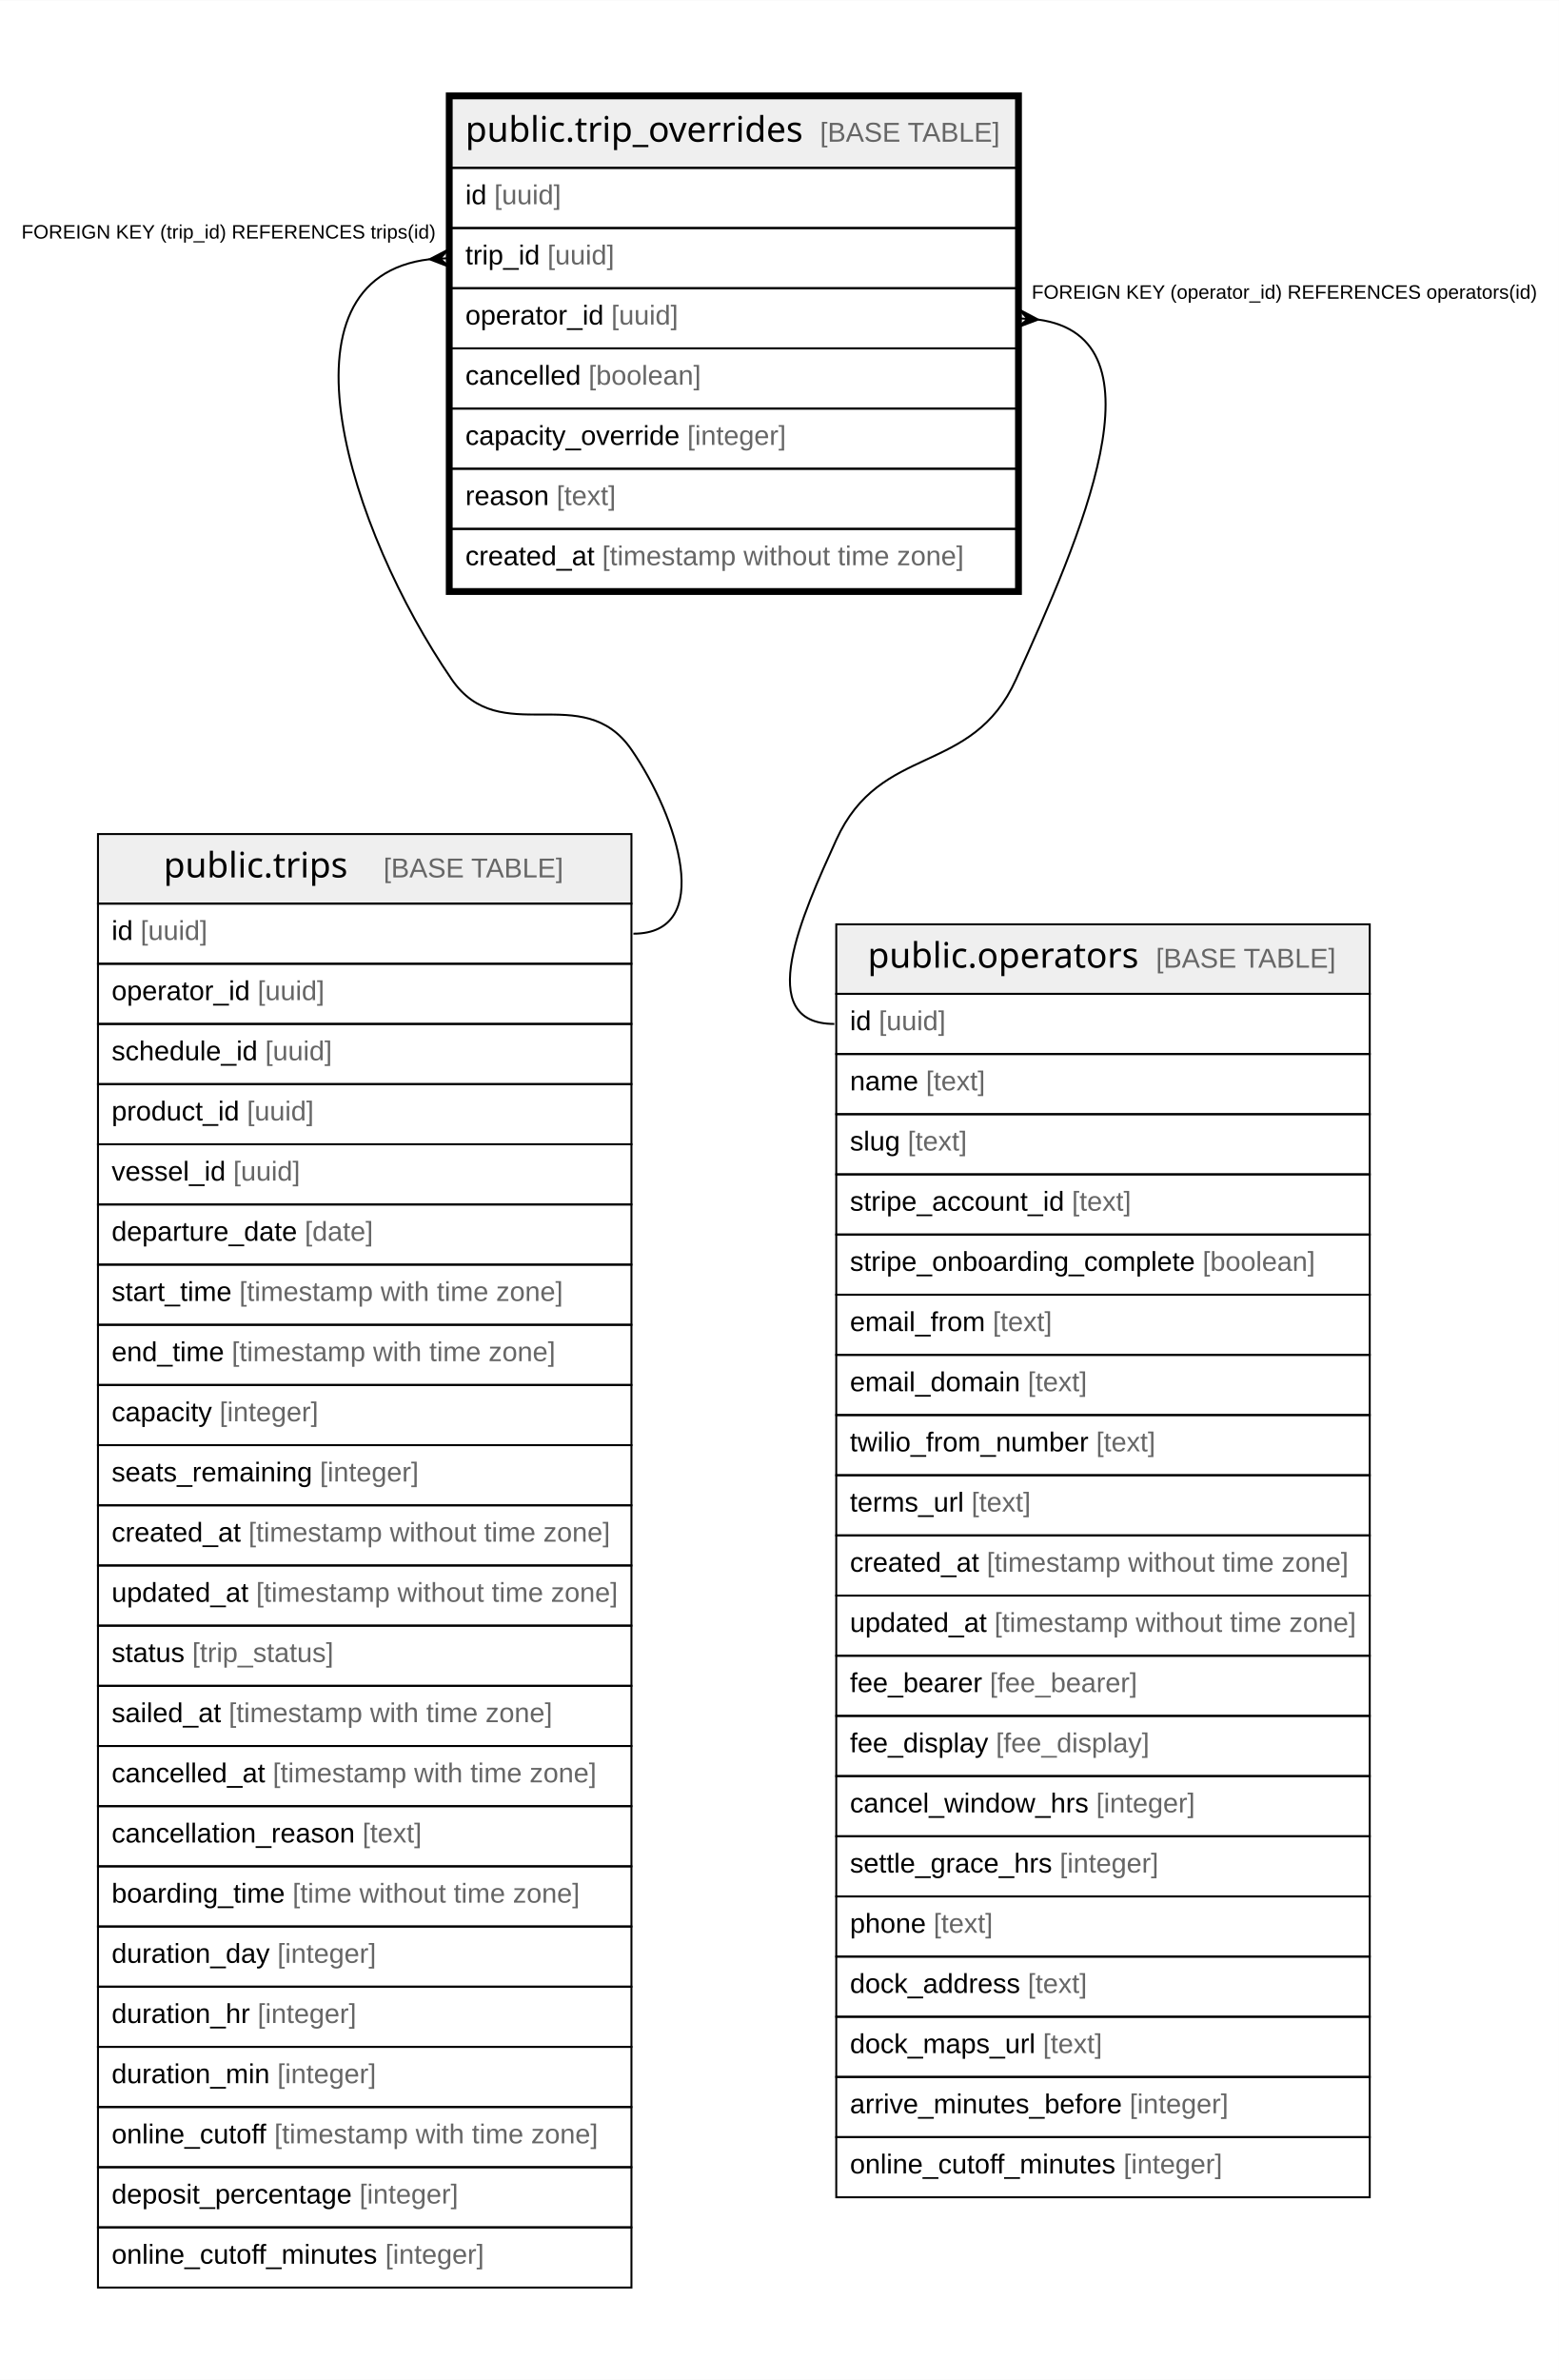
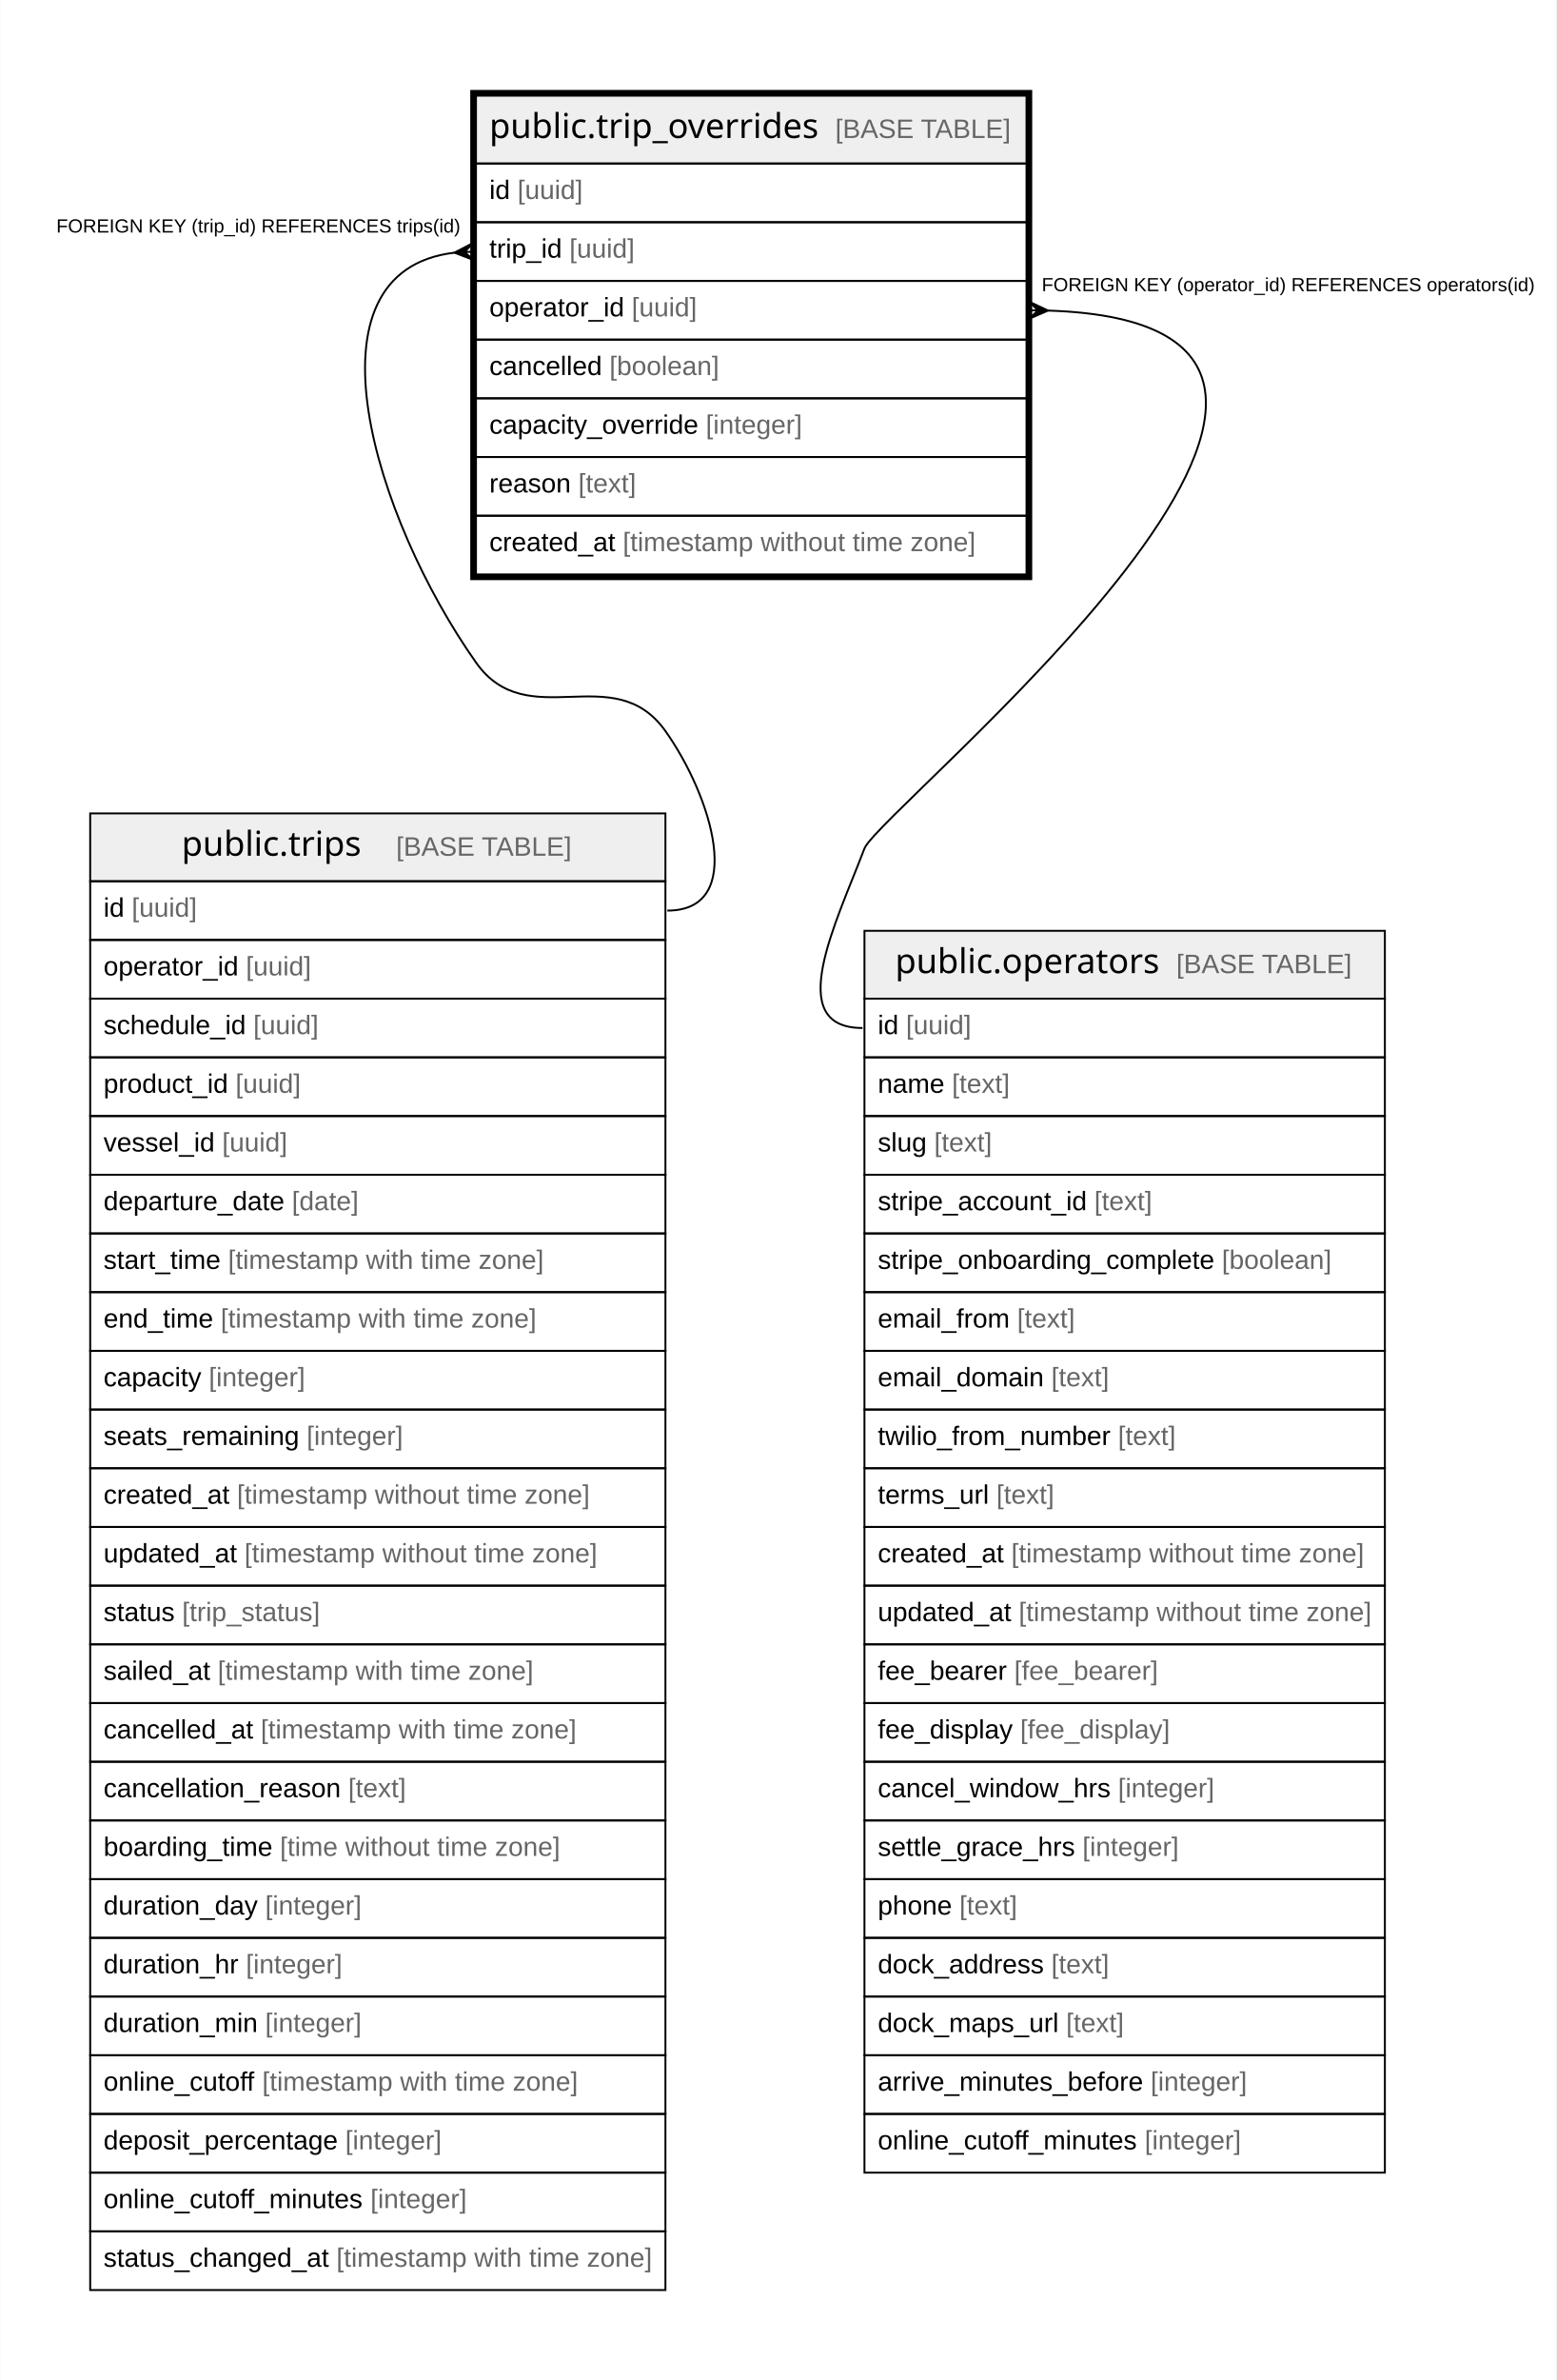
- <svg xmlns="http://www.w3.org/2000/svg" width="798pt" height="1218pt" viewBox="0.00 0.00 798.17 1218.00">
-   <g id="graph0" class="graph" transform="scale(1 1) rotate(0) translate(4 1214)">
-     <polygon fill="white" stroke="none" points="-4,4 -4,-1214 794.17,-1214 794.17,4 -4,4" />
+ <svg xmlns="http://www.w3.org/2000/svg" width="817pt" height="1249pt" viewBox="0.00 0.00 816.60 1248.80">
+   <g id="graph0" class="graph" transform="scale(1 1) rotate(0) translate(4 1244.8)">
+     <polygon fill="white" stroke="none" points="-4,4 -4,-1244.8 812.6,-1244.8 812.6,4 -4,4" />
    <g id="node1" class="node">
-       <polygon fill="#efefef" stroke="none" points="227.26,-1128.2 227.26,-1163.8 516.21,-1163.8 516.21,-1128.2 227.26,-1128.2" />
-       <polygon fill="none" stroke="black" points="227.26,-1128.2 227.26,-1163.8 516.21,-1163.8 516.21,-1128.2 227.26,-1128.2" />
-       <text text-anchor="start" x="234.26" y="-1141.6" font-family="Arial Bold" font-size="18.00">public.trip_overrides</text>
-       <text text-anchor="start" x="384.72" y="-1141.6" font-family="Arial" font-size="14.00">    </text>
-       <text text-anchor="start" x="415.83" y="-1141.6" font-family="Arial" font-size="14.00" fill="#666666">[BASE TABLE]</text>
-       <polygon fill="none" stroke="black" points="227.26,-1097.4 227.26,-1128.2 516.21,-1128.2 516.21,-1097.4 227.26,-1097.4" />
-       <text text-anchor="start" x="234.26" y="-1109.6" font-family="Arial" font-size="14.00">id </text>
-       <text text-anchor="start" x="249.04" y="-1109.6" font-family="Arial" font-size="14.00" fill="#666666">[uuid]</text>
-       <polygon fill="none" stroke="black" points="227.26,-1066.6 227.26,-1097.4 516.21,-1097.4 516.21,-1066.6 227.26,-1066.6" />
-       <text text-anchor="start" x="234.26" y="-1078.8" font-family="Arial" font-size="14.00">trip_id </text>
-       <text text-anchor="start" x="276.28" y="-1078.8" font-family="Arial" font-size="14.00" fill="#666666">[uuid]</text>
-       <polygon fill="none" stroke="black" points="227.26,-1035.8 227.26,-1066.6 516.21,-1066.6 516.21,-1035.8 227.26,-1035.8" />
-       <text text-anchor="start" x="234.26" y="-1048" font-family="Arial" font-size="14.00">operator_id </text>
-       <text text-anchor="start" x="308.97" y="-1048" font-family="Arial" font-size="14.00" fill="#666666">[uuid]</text>
-       <polygon fill="none" stroke="black" points="227.26,-1005 227.26,-1035.8 516.21,-1035.8 516.21,-1005 227.26,-1005" />
-       <text text-anchor="start" x="234.26" y="-1017.2" font-family="Arial" font-size="14.00">cancelled </text>
-       <text text-anchor="start" x="297.3" y="-1017.2" font-family="Arial" font-size="14.00" fill="#666666">[boolean]</text>
-       <polygon fill="none" stroke="black" points="227.26,-974.2 227.26,-1005 516.21,-1005 516.21,-974.2 227.26,-974.2" />
-       <text text-anchor="start" x="234.26" y="-986.4" font-family="Arial" font-size="14.00">capacity_override </text>
-       <text text-anchor="start" x="347.87" y="-986.4" font-family="Arial" font-size="14.00" fill="#666666">[integer]</text>
-       <polygon fill="none" stroke="black" points="227.26,-943.4 227.26,-974.2 516.21,-974.2 516.21,-943.4 227.26,-943.4" />
-       <text text-anchor="start" x="234.26" y="-955.6" font-family="Arial" font-size="14.00">reason </text>
-       <text text-anchor="start" x="280.95" y="-955.6" font-family="Arial" font-size="14.00" fill="#666666">[text]</text>
-       <polygon fill="none" stroke="black" points="227.26,-912.6 227.26,-943.4 516.21,-943.4 516.21,-912.6 227.26,-912.6" />
-       <text text-anchor="start" x="234.26" y="-924.8" font-family="Arial" font-size="14.00">created_at </text>
-       <text text-anchor="start" x="304.3" y="-924.8" font-family="Arial" font-size="14.00" fill="#666666">[timestamp without time zone]</text>
-       <polygon fill="none" stroke="black" stroke-width="3" points="225.76,-911.1 225.76,-1165.3 517.71,-1165.3 517.71,-911.1 225.76,-911.1" />
+       <polygon fill="#efefef" stroke="none" points="245.69,-1159 245.69,-1194.6 534.64,-1194.6 534.64,-1159 245.69,-1159" />
+       <polygon fill="none" stroke="black" points="245.69,-1159 245.69,-1194.6 534.64,-1194.6 534.64,-1159 245.69,-1159" />
+       <text text-anchor="start" x="252.69" y="-1172.4" font-family="Arial Bold" font-size="18.00">public.trip_overrides</text>
+       <text text-anchor="start" x="403.15" y="-1172.4" font-family="Arial" font-size="14.00">    </text>
+       <text text-anchor="start" x="434.27" y="-1172.4" font-family="Arial" font-size="14.00" fill="#666666">[BASE TABLE]</text>
+       <polygon fill="none" stroke="black" points="245.69,-1128.2 245.69,-1159 534.64,-1159 534.64,-1128.2 245.69,-1128.2" />
+       <text text-anchor="start" x="252.69" y="-1140.4" font-family="Arial" font-size="14.00">id </text>
+       <text text-anchor="start" x="267.48" y="-1140.4" font-family="Arial" font-size="14.00" fill="#666666">[uuid]</text>
+       <polygon fill="none" stroke="black" points="245.69,-1097.4 245.69,-1128.2 534.64,-1128.2 534.64,-1097.4 245.69,-1097.4" />
+       <text text-anchor="start" x="252.69" y="-1109.6" font-family="Arial" font-size="14.00">trip_id </text>
+       <text text-anchor="start" x="294.71" y="-1109.6" font-family="Arial" font-size="14.00" fill="#666666">[uuid]</text>
+       <polygon fill="none" stroke="black" points="245.69,-1066.6 245.69,-1097.4 534.64,-1097.4 534.64,-1066.6 245.69,-1066.6" />
+       <text text-anchor="start" x="252.69" y="-1078.8" font-family="Arial" font-size="14.00">operator_id </text>
+       <text text-anchor="start" x="327.41" y="-1078.8" font-family="Arial" font-size="14.00" fill="#666666">[uuid]</text>
+       <polygon fill="none" stroke="black" points="245.69,-1035.8 245.69,-1066.6 534.64,-1066.6 534.64,-1035.8 245.69,-1035.8" />
+       <text text-anchor="start" x="252.69" y="-1048" font-family="Arial" font-size="14.00">cancelled </text>
+       <text text-anchor="start" x="315.73" y="-1048" font-family="Arial" font-size="14.00" fill="#666666">[boolean]</text>
+       <polygon fill="none" stroke="black" points="245.69,-1005 245.69,-1035.8 534.64,-1035.8 534.64,-1005 245.69,-1005" />
+       <text text-anchor="start" x="252.69" y="-1017.2" font-family="Arial" font-size="14.00">capacity_override </text>
+       <text text-anchor="start" x="366.3" y="-1017.2" font-family="Arial" font-size="14.00" fill="#666666">[integer]</text>
+       <polygon fill="none" stroke="black" points="245.69,-974.2 245.69,-1005 534.64,-1005 534.64,-974.2 245.69,-974.2" />
+       <text text-anchor="start" x="252.69" y="-986.4" font-family="Arial" font-size="14.00">reason </text>
+       <text text-anchor="start" x="299.39" y="-986.4" font-family="Arial" font-size="14.00" fill="#666666">[text]</text>
+       <polygon fill="none" stroke="black" points="245.69,-943.4 245.69,-974.2 534.64,-974.2 534.64,-943.4 245.69,-943.4" />
+       <text text-anchor="start" x="252.69" y="-955.6" font-family="Arial" font-size="14.00">created_at </text>
+       <text text-anchor="start" x="322.74" y="-955.6" font-family="Arial" font-size="14.00" fill="#666666">[timestamp without time zone]</text>
+       <polygon fill="none" stroke="black" stroke-width="3" points="244.19,-941.9 244.19,-1196.1 536.14,-1196.1 536.14,-941.9 244.19,-941.9" />
    </g>
    <g id="node2" class="node">
-       <polygon fill="#efefef" stroke="none" points="46.16,-751.6 46.16,-787.2 319.3,-787.2 319.3,-751.6 46.16,-751.6" />
-       <polygon fill="none" stroke="black" points="46.16,-751.6 46.16,-787.2 319.3,-787.2 319.3,-751.6 46.16,-751.6" />
-       <text text-anchor="start" x="79.74" y="-765" font-family="Arial Bold" font-size="18.00">public.trips</text>
-       <text text-anchor="start" x="161.23" y="-765" font-family="Arial" font-size="14.00">    </text>
-       <text text-anchor="start" x="192.35" y="-765" font-family="Arial" font-size="14.00" fill="#666666">[BASE TABLE]</text>
-       <polygon fill="none" stroke="black" points="46.16,-720.8 46.16,-751.6 319.3,-751.6 319.3,-720.8 46.16,-720.8" />
-       <text text-anchor="start" x="53.16" y="-733" font-family="Arial" font-size="14.00">id </text>
-       <text text-anchor="start" x="67.94" y="-733" font-family="Arial" font-size="14.00" fill="#666666">[uuid]</text>
-       <polygon fill="none" stroke="black" points="46.16,-690 46.16,-720.8 319.3,-720.8 319.3,-690 46.16,-690" />
-       <text text-anchor="start" x="53.16" y="-702.2" font-family="Arial" font-size="14.00">operator_id </text>
-       <text text-anchor="start" x="127.88" y="-702.2" font-family="Arial" font-size="14.00" fill="#666666">[uuid]</text>
-       <polygon fill="none" stroke="black" points="46.16,-659.2 46.16,-690 319.3,-690 319.3,-659.2 46.16,-659.2" />
-       <text text-anchor="start" x="53.16" y="-671.4" font-family="Arial" font-size="14.00">schedule_id </text>
-       <text text-anchor="start" x="131.77" y="-671.4" font-family="Arial" font-size="14.00" fill="#666666">[uuid]</text>
-       <polygon fill="none" stroke="black" points="46.16,-628.4 46.16,-659.2 319.3,-659.2 319.3,-628.4 46.16,-628.4" />
-       <text text-anchor="start" x="53.16" y="-640.6" font-family="Arial" font-size="14.00">product_id </text>
-       <text text-anchor="start" x="122.43" y="-640.6" font-family="Arial" font-size="14.00" fill="#666666">[uuid]</text>
-       <polygon fill="none" stroke="black" points="46.16,-597.6 46.16,-628.4 319.3,-628.4 319.3,-597.6 46.16,-597.6" />
-       <text text-anchor="start" x="53.16" y="-609.8" font-family="Arial" font-size="14.00">vessel_id </text>
-       <text text-anchor="start" x="115.41" y="-609.8" font-family="Arial" font-size="14.00" fill="#666666">[uuid]</text>
-       <polygon fill="none" stroke="black" points="46.16,-566.8 46.16,-597.6 319.3,-597.6 319.3,-566.8 46.16,-566.8" />
-       <text text-anchor="start" x="53.16" y="-579" font-family="Arial" font-size="14.00">departure_date </text>
-       <text text-anchor="start" x="152.01" y="-579" font-family="Arial" font-size="14.00" fill="#666666">[date]</text>
-       <polygon fill="none" stroke="black" points="46.16,-536 46.16,-566.8 319.3,-566.8 319.3,-536 46.16,-536" />
-       <text text-anchor="start" x="53.16" y="-548.2" font-family="Arial" font-size="14.00">start_time </text>
-       <text text-anchor="start" x="118.51" y="-548.2" font-family="Arial" font-size="14.00" fill="#666666">[timestamp with time zone]</text>
-       <polygon fill="none" stroke="black" points="46.16,-505.2 46.16,-536 319.3,-536 319.3,-505.2 46.16,-505.2" />
-       <text text-anchor="start" x="53.16" y="-517.4" font-family="Arial" font-size="14.00">end_time </text>
-       <text text-anchor="start" x="114.64" y="-517.4" font-family="Arial" font-size="14.00" fill="#666666">[timestamp with time zone]</text>
-       <polygon fill="none" stroke="black" points="46.16,-474.4 46.16,-505.2 319.3,-505.2 319.3,-474.4 46.16,-474.4" />
-       <text text-anchor="start" x="53.16" y="-486.6" font-family="Arial" font-size="14.00">capacity </text>
-       <text text-anchor="start" x="108.41" y="-486.6" font-family="Arial" font-size="14.00" fill="#666666">[integer]</text>
-       <polygon fill="none" stroke="black" points="46.16,-443.6 46.16,-474.4 319.3,-474.4 319.3,-443.6 46.16,-443.6" />
-       <text text-anchor="start" x="53.16" y="-455.8" font-family="Arial" font-size="14.00">seats_remaining </text>
-       <text text-anchor="start" x="159.77" y="-455.8" font-family="Arial" font-size="14.00" fill="#666666">[integer]</text>
-       <polygon fill="none" stroke="black" points="46.16,-412.8 46.16,-443.6 319.3,-443.6 319.3,-412.8 46.16,-412.8" />
-       <text text-anchor="start" x="53.16" y="-425" font-family="Arial" font-size="14.00">created_at </text>
-       <text text-anchor="start" x="123.21" y="-425" font-family="Arial" font-size="14.00" fill="#666666">[timestamp without time zone]</text>
-       <polygon fill="none" stroke="black" points="46.16,-382 46.16,-412.8 319.3,-412.8 319.3,-382 46.16,-382" />
-       <text text-anchor="start" x="53.16" y="-394.2" font-family="Arial" font-size="14.00">updated_at </text>
-       <text text-anchor="start" x="127.12" y="-394.2" font-family="Arial" font-size="14.00" fill="#666666">[timestamp without time zone]</text>
-       <polygon fill="none" stroke="black" points="46.16,-351.2 46.16,-382 319.3,-382 319.3,-351.2 46.16,-351.2" />
-       <text text-anchor="start" x="53.16" y="-363.4" font-family="Arial" font-size="14.00">status </text>
-       <text text-anchor="start" x="94.4" y="-363.4" font-family="Arial" font-size="14.00" fill="#666666">[trip_status]</text>
-       <polygon fill="none" stroke="black" points="46.16,-320.4 46.16,-351.2 319.3,-351.2 319.3,-320.4 46.16,-320.4" />
-       <text text-anchor="start" x="53.16" y="-332.6" font-family="Arial" font-size="14.00">sailed_at </text>
-       <text text-anchor="start" x="113.09" y="-332.6" font-family="Arial" font-size="14.00" fill="#666666">[timestamp with time zone]</text>
-       <polygon fill="none" stroke="black" points="46.16,-289.6 46.16,-320.4 319.3,-320.4 319.3,-289.6 46.16,-289.6" />
-       <text text-anchor="start" x="53.16" y="-301.8" font-family="Arial" font-size="14.00">cancelled_at </text>
-       <text text-anchor="start" x="135.66" y="-301.8" font-family="Arial" font-size="14.00" fill="#666666">[timestamp with time zone]</text>
-       <polygon fill="none" stroke="black" points="46.16,-258.8 46.16,-289.6 319.3,-289.6 319.3,-258.8 46.16,-258.8" />
-       <text text-anchor="start" x="53.16" y="-271" font-family="Arial" font-size="14.00">cancellation_reason </text>
-       <text text-anchor="start" x="181.58" y="-271" font-family="Arial" font-size="14.00" fill="#666666">[text]</text>
-       <polygon fill="none" stroke="black" points="46.16,-228 46.16,-258.8 319.3,-258.8 319.3,-228 46.16,-228" />
-       <text text-anchor="start" x="53.16" y="-240.2" font-family="Arial" font-size="14.00">boarding_time </text>
-       <text text-anchor="start" x="145.77" y="-240.2" font-family="Arial" font-size="14.00" fill="#666666">[time without time zone]</text>
-       <polygon fill="none" stroke="black" points="46.16,-197.2 46.16,-228 319.3,-228 319.3,-197.2 46.16,-197.2" />
-       <text text-anchor="start" x="53.16" y="-209.4" font-family="Arial" font-size="14.00">duration_day </text>
-       <text text-anchor="start" x="138" y="-209.4" font-family="Arial" font-size="14.00" fill="#666666">[integer]</text>
-       <polygon fill="none" stroke="black" points="46.16,-166.4 46.16,-197.2 319.3,-197.2 319.3,-166.4 46.16,-166.4" />
-       <text text-anchor="start" x="53.16" y="-178.6" font-family="Arial" font-size="14.00">duration_hr </text>
-       <text text-anchor="start" x="127.88" y="-178.6" font-family="Arial" font-size="14.00" fill="#666666">[integer]</text>
-       <polygon fill="none" stroke="black" points="46.16,-135.6 46.16,-166.4 319.3,-166.4 319.3,-135.6 46.16,-135.6" />
-       <text text-anchor="start" x="53.16" y="-147.8" font-family="Arial" font-size="14.00">duration_min </text>
-       <text text-anchor="start" x="137.99" y="-147.8" font-family="Arial" font-size="14.00" fill="#666666">[integer]</text>
-       <polygon fill="none" stroke="black" points="46.16,-104.8 46.16,-135.6 319.3,-135.6 319.3,-104.8 46.16,-104.8" />
-       <text text-anchor="start" x="53.16" y="-117" font-family="Arial" font-size="14.00">online_cutoff </text>
-       <text text-anchor="start" x="136.44" y="-117" font-family="Arial" font-size="14.00" fill="#666666">[timestamp with time zone]</text>
-       <polygon fill="none" stroke="black" points="46.16,-74 46.16,-104.8 319.3,-104.8 319.3,-74 46.16,-74" />
-       <text text-anchor="start" x="53.16" y="-86.2" font-family="Arial" font-size="14.00">deposit_percentage </text>
-       <text text-anchor="start" x="180.03" y="-86.2" font-family="Arial" font-size="14.00" fill="#666666">[integer]</text>
-       <polygon fill="none" stroke="black" points="46.16,-43.2 46.16,-74 319.3,-74 319.3,-43.2 46.16,-43.2" />
-       <text text-anchor="start" x="53.16" y="-55.4" font-family="Arial" font-size="14.00">online_cutoff_minutes </text>
-       <text text-anchor="start" x="193.25" y="-55.4" font-family="Arial" font-size="14.00" fill="#666666">[integer]</text>
+       <polygon fill="#efefef" stroke="none" points="43.2,-782.4 43.2,-818 345.13,-818 345.13,-782.4 43.2,-782.4" />
+       <polygon fill="none" stroke="black" points="43.2,-782.4 43.2,-818 345.13,-818 345.13,-782.4 43.2,-782.4" />
+       <text text-anchor="start" x="91.17" y="-795.8" font-family="Arial Bold" font-size="18.00">public.trips</text>
+       <text text-anchor="start" x="172.67" y="-795.8" font-family="Arial" font-size="14.00">    </text>
+       <text text-anchor="start" x="203.78" y="-795.8" font-family="Arial" font-size="14.00" fill="#666666">[BASE TABLE]</text>
+       <polygon fill="none" stroke="black" points="43.2,-751.6 43.2,-782.4 345.13,-782.4 345.13,-751.6 43.2,-751.6" />
+       <text text-anchor="start" x="50.2" y="-763.8" font-family="Arial" font-size="14.00">id </text>
+       <text text-anchor="start" x="64.99" y="-763.8" font-family="Arial" font-size="14.00" fill="#666666">[uuid]</text>
+       <polygon fill="none" stroke="black" points="43.2,-720.8 43.2,-751.6 345.13,-751.6 345.13,-720.8 43.2,-720.8" />
+       <text text-anchor="start" x="50.2" y="-733" font-family="Arial" font-size="14.00">operator_id </text>
+       <text text-anchor="start" x="124.92" y="-733" font-family="Arial" font-size="14.00" fill="#666666">[uuid]</text>
+       <polygon fill="none" stroke="black" points="43.2,-690 43.2,-720.8 345.13,-720.8 345.13,-690 43.2,-690" />
+       <text text-anchor="start" x="50.2" y="-702.2" font-family="Arial" font-size="14.00">schedule_id </text>
+       <text text-anchor="start" x="128.81" y="-702.2" font-family="Arial" font-size="14.00" fill="#666666">[uuid]</text>
+       <polygon fill="none" stroke="black" points="43.2,-659.2 43.2,-690 345.13,-690 345.13,-659.2 43.2,-659.2" />
+       <text text-anchor="start" x="50.2" y="-671.4" font-family="Arial" font-size="14.00">product_id </text>
+       <text text-anchor="start" x="119.47" y="-671.4" font-family="Arial" font-size="14.00" fill="#666666">[uuid]</text>
+       <polygon fill="none" stroke="black" points="43.2,-628.4 43.2,-659.2 345.13,-659.2 345.13,-628.4 43.2,-628.4" />
+       <text text-anchor="start" x="50.2" y="-640.6" font-family="Arial" font-size="14.00">vessel_id </text>
+       <text text-anchor="start" x="112.45" y="-640.6" font-family="Arial" font-size="14.00" fill="#666666">[uuid]</text>
+       <polygon fill="none" stroke="black" points="43.2,-597.6 43.2,-628.4 345.13,-628.4 345.13,-597.6 43.2,-597.6" />
+       <text text-anchor="start" x="50.2" y="-609.8" font-family="Arial" font-size="14.00">departure_date </text>
+       <text text-anchor="start" x="149.05" y="-609.8" font-family="Arial" font-size="14.00" fill="#666666">[date]</text>
+       <polygon fill="none" stroke="black" points="43.2,-566.8 43.2,-597.6 345.13,-597.6 345.13,-566.8 43.2,-566.8" />
+       <text text-anchor="start" x="50.2" y="-579" font-family="Arial" font-size="14.00">start_time </text>
+       <text text-anchor="start" x="115.55" y="-579" font-family="Arial" font-size="14.00" fill="#666666">[timestamp with time zone]</text>
+       <polygon fill="none" stroke="black" points="43.2,-536 43.2,-566.8 345.13,-566.8 345.13,-536 43.2,-536" />
+       <text text-anchor="start" x="50.2" y="-548.2" font-family="Arial" font-size="14.00">end_time </text>
+       <text text-anchor="start" x="111.68" y="-548.2" font-family="Arial" font-size="14.00" fill="#666666">[timestamp with time zone]</text>
+       <polygon fill="none" stroke="black" points="43.2,-505.2 43.2,-536 345.13,-536 345.13,-505.2 43.2,-505.2" />
+       <text text-anchor="start" x="50.2" y="-517.4" font-family="Arial" font-size="14.00">capacity </text>
+       <text text-anchor="start" x="105.45" y="-517.4" font-family="Arial" font-size="14.00" fill="#666666">[integer]</text>
+       <polygon fill="none" stroke="black" points="43.2,-474.4 43.2,-505.2 345.13,-505.2 345.13,-474.4 43.2,-474.4" />
+       <text text-anchor="start" x="50.2" y="-486.6" font-family="Arial" font-size="14.00">seats_remaining </text>
+       <text text-anchor="start" x="156.81" y="-486.6" font-family="Arial" font-size="14.00" fill="#666666">[integer]</text>
+       <polygon fill="none" stroke="black" points="43.2,-443.6 43.2,-474.4 345.13,-474.4 345.13,-443.6 43.2,-443.6" />
+       <text text-anchor="start" x="50.2" y="-455.8" font-family="Arial" font-size="14.00">created_at </text>
+       <text text-anchor="start" x="120.25" y="-455.8" font-family="Arial" font-size="14.00" fill="#666666">[timestamp without time zone]</text>
+       <polygon fill="none" stroke="black" points="43.2,-412.8 43.2,-443.6 345.13,-443.6 345.13,-412.8 43.2,-412.8" />
+       <text text-anchor="start" x="50.2" y="-425" font-family="Arial" font-size="14.00">updated_at </text>
+       <text text-anchor="start" x="124.16" y="-425" font-family="Arial" font-size="14.00" fill="#666666">[timestamp without time zone]</text>
+       <polygon fill="none" stroke="black" points="43.2,-382 43.2,-412.8 345.13,-412.8 345.13,-382 43.2,-382" />
+       <text text-anchor="start" x="50.2" y="-394.2" font-family="Arial" font-size="14.00">status </text>
+       <text text-anchor="start" x="91.44" y="-394.2" font-family="Arial" font-size="14.00" fill="#666666">[trip_status]</text>
+       <polygon fill="none" stroke="black" points="43.2,-351.2 43.2,-382 345.13,-382 345.13,-351.2 43.2,-351.2" />
+       <text text-anchor="start" x="50.2" y="-363.4" font-family="Arial" font-size="14.00">sailed_at </text>
+       <text text-anchor="start" x="110.13" y="-363.4" font-family="Arial" font-size="14.00" fill="#666666">[timestamp with time zone]</text>
+       <polygon fill="none" stroke="black" points="43.2,-320.4 43.2,-351.2 345.13,-351.2 345.13,-320.4 43.2,-320.4" />
+       <text text-anchor="start" x="50.2" y="-332.6" font-family="Arial" font-size="14.00">cancelled_at </text>
+       <text text-anchor="start" x="132.7" y="-332.6" font-family="Arial" font-size="14.00" fill="#666666">[timestamp with time zone]</text>
+       <polygon fill="none" stroke="black" points="43.2,-289.6 43.2,-320.4 345.13,-320.4 345.13,-289.6 43.2,-289.6" />
+       <text text-anchor="start" x="50.2" y="-301.8" font-family="Arial" font-size="14.00">cancellation_reason </text>
+       <text text-anchor="start" x="178.62" y="-301.8" font-family="Arial" font-size="14.00" fill="#666666">[text]</text>
+       <polygon fill="none" stroke="black" points="43.2,-258.8 43.2,-289.6 345.13,-289.6 345.13,-258.8 43.2,-258.8" />
+       <text text-anchor="start" x="50.2" y="-271" font-family="Arial" font-size="14.00">boarding_time </text>
+       <text text-anchor="start" x="142.81" y="-271" font-family="Arial" font-size="14.00" fill="#666666">[time without time zone]</text>
+       <polygon fill="none" stroke="black" points="43.2,-228 43.2,-258.8 345.13,-258.8 345.13,-228 43.2,-228" />
+       <text text-anchor="start" x="50.2" y="-240.2" font-family="Arial" font-size="14.00">duration_day </text>
+       <text text-anchor="start" x="135.04" y="-240.2" font-family="Arial" font-size="14.00" fill="#666666">[integer]</text>
+       <polygon fill="none" stroke="black" points="43.2,-197.2 43.2,-228 345.13,-228 345.13,-197.2 43.2,-197.2" />
+       <text text-anchor="start" x="50.2" y="-209.4" font-family="Arial" font-size="14.00">duration_hr </text>
+       <text text-anchor="start" x="124.92" y="-209.4" font-family="Arial" font-size="14.00" fill="#666666">[integer]</text>
+       <polygon fill="none" stroke="black" points="43.2,-166.4 43.2,-197.2 345.13,-197.2 345.13,-166.4 43.2,-166.4" />
+       <text text-anchor="start" x="50.2" y="-178.6" font-family="Arial" font-size="14.00">duration_min </text>
+       <text text-anchor="start" x="135.03" y="-178.6" font-family="Arial" font-size="14.00" fill="#666666">[integer]</text>
+       <polygon fill="none" stroke="black" points="43.2,-135.6 43.2,-166.4 345.13,-166.4 345.13,-135.6 43.2,-135.6" />
+       <text text-anchor="start" x="50.2" y="-147.8" font-family="Arial" font-size="14.00">online_cutoff </text>
+       <text text-anchor="start" x="133.48" y="-147.8" font-family="Arial" font-size="14.00" fill="#666666">[timestamp with time zone]</text>
+       <polygon fill="none" stroke="black" points="43.2,-104.8 43.2,-135.6 345.13,-135.6 345.13,-104.8 43.2,-104.8" />
+       <text text-anchor="start" x="50.2" y="-117" font-family="Arial" font-size="14.00">deposit_percentage </text>
+       <text text-anchor="start" x="177.07" y="-117" font-family="Arial" font-size="14.00" fill="#666666">[integer]</text>
+       <polygon fill="none" stroke="black" points="43.2,-74 43.2,-104.8 345.13,-104.8 345.13,-74 43.2,-74" />
+       <text text-anchor="start" x="50.2" y="-86.2" font-family="Arial" font-size="14.00">online_cutoff_minutes </text>
+       <text text-anchor="start" x="190.29" y="-86.2" font-family="Arial" font-size="14.00" fill="#666666">[integer]</text>
+       <polygon fill="none" stroke="black" points="43.2,-43.2 43.2,-74 345.13,-74 345.13,-43.2 43.2,-43.2" />
+       <text text-anchor="start" x="50.2" y="-55.4" font-family="Arial" font-size="14.00">status_changed_at </text>
+       <text text-anchor="start" x="172.41" y="-55.4" font-family="Arial" font-size="14.00" fill="#666666">[timestamp with time zone]</text>
    </g>
    <g id="edge1" class="edge">
-       <path fill="none" stroke="black" d="M215.9,-1081.42C133.7,-1071.68 175.11,-942.41 227.26,-866.4 252.11,-830.18 294.34,-866.55 319.3,-830.4 343.09,-795.95 362.17,-736.2 320.3,-736.2" />
-       <polygon fill="black" stroke="black" points="215.94,-1081.42 225.67,-1086.47 221.26,-1081.72 225.59,-1081.96 225.59,-1081.96 225.59,-1081.96 221.26,-1081.72 226.18,-1077.49 215.94,-1081.42" />
-       <text text-anchor="start" x="7" y="-1092" font-family="Arial" font-size="10.00">FOREIGN KEY (trip_id) REFERENCES trips(id)</text>
+       <path fill="none" stroke="black" d="M234.33,-1112.21C152.06,-1102.43 192.58,-972.54 245.69,-897.2 272.77,-858.78 317.93,-899.54 345.13,-861.2 369.36,-827.05 388,-767 346.13,-767" />
+       <polygon fill="black" stroke="black" points="234.37,-1112.22 244.1,-1117.27 239.7,-1112.52 244.02,-1112.76 244.02,-1112.76 244.02,-1112.76 239.7,-1112.52 244.61,-1108.29 234.37,-1112.22" />
+       <text text-anchor="start" x="25.43" y="-1122.8" font-family="Arial" font-size="10.00">FOREIGN KEY (trip_id) REFERENCES trips(id)</text>
    </g>
    <g id="node3" class="node">
-       <polygon fill="#efefef" stroke="none" points="424.16,-705.4 424.16,-741 697.3,-741 697.3,-705.4 424.16,-705.4" />
-       <polygon fill="none" stroke="black" points="424.16,-705.4 424.16,-741 697.3,-741 697.3,-705.4 424.16,-705.4" />
-       <text text-anchor="start" x="440.25" y="-718.8" font-family="Arial Bold" font-size="18.00">public.operators</text>
-       <text text-anchor="start" x="556.72" y="-718.8" font-family="Arial" font-size="14.00">    </text>
-       <text text-anchor="start" x="587.83" y="-718.8" font-family="Arial" font-size="14.00" fill="#666666">[BASE TABLE]</text>
-       <polygon fill="none" stroke="black" points="424.16,-674.6 424.16,-705.4 697.3,-705.4 697.3,-674.6 424.16,-674.6" />
-       <text text-anchor="start" x="431.16" y="-686.8" font-family="Arial" font-size="14.00">id </text>
-       <text text-anchor="start" x="445.94" y="-686.8" font-family="Arial" font-size="14.00" fill="#666666">[uuid]</text>
-       <polygon fill="none" stroke="black" points="424.16,-643.8 424.16,-674.6 697.3,-674.6 697.3,-643.8 424.16,-643.8" />
-       <text text-anchor="start" x="431.16" y="-656" font-family="Arial" font-size="14.00">name </text>
-       <text text-anchor="start" x="470.07" y="-656" font-family="Arial" font-size="14.00" fill="#666666">[text]</text>
-       <polygon fill="none" stroke="black" points="424.16,-613 424.16,-643.8 697.3,-643.8 697.3,-613 424.16,-613" />
-       <text text-anchor="start" x="431.16" y="-625.2" font-family="Arial" font-size="14.00">slug </text>
-       <text text-anchor="start" x="460.73" y="-625.2" font-family="Arial" font-size="14.00" fill="#666666">[text]</text>
-       <polygon fill="none" stroke="black" points="424.16,-582.2 424.16,-613 697.3,-613 697.3,-582.2 424.16,-582.2" />
-       <text text-anchor="start" x="431.16" y="-594.4" font-family="Arial" font-size="14.00">stripe_account_id </text>
-       <text text-anchor="start" x="544.79" y="-594.4" font-family="Arial" font-size="14.00" fill="#666666">[text]</text>
-       <polygon fill="none" stroke="black" points="424.16,-551.4 424.16,-582.2 697.3,-582.2 697.3,-551.4 424.16,-551.4" />
-       <text text-anchor="start" x="431.16" y="-563.6" font-family="Arial" font-size="14.00">stripe_onboarding_complete </text>
-       <text text-anchor="start" x="611.72" y="-563.6" font-family="Arial" font-size="14.00" fill="#666666">[boolean]</text>
-       <polygon fill="none" stroke="black" points="424.16,-520.6 424.16,-551.4 697.3,-551.4 697.3,-520.6 424.16,-520.6" />
-       <text text-anchor="start" x="431.16" y="-532.8" font-family="Arial" font-size="14.00">email_from </text>
-       <text text-anchor="start" x="504.29" y="-532.8" font-family="Arial" font-size="14.00" fill="#666666">[text]</text>
-       <polygon fill="none" stroke="black" points="424.16,-489.8 424.16,-520.6 697.3,-520.6 697.3,-489.8 424.16,-489.8" />
-       <text text-anchor="start" x="431.16" y="-502" font-family="Arial" font-size="14.00">email_domain </text>
-       <text text-anchor="start" x="522.21" y="-502" font-family="Arial" font-size="14.00" fill="#666666">[text]</text>
-       <polygon fill="none" stroke="black" points="424.16,-459 424.16,-489.8 697.3,-489.8 697.3,-459 424.16,-459" />
-       <text text-anchor="start" x="431.16" y="-471.2" font-family="Arial" font-size="14.00">twilio_from_number </text>
-       <text text-anchor="start" x="557.21" y="-471.2" font-family="Arial" font-size="14.00" fill="#666666">[text]</text>
-       <polygon fill="none" stroke="black" points="424.16,-428.2 424.16,-459 697.3,-459 697.3,-428.2 424.16,-428.2" />
-       <text text-anchor="start" x="431.16" y="-440.4" font-family="Arial" font-size="14.00">terms_url </text>
-       <text text-anchor="start" x="493.39" y="-440.4" font-family="Arial" font-size="14.00" fill="#666666">[text]</text>
-       <polygon fill="none" stroke="black" points="424.16,-397.4 424.16,-428.2 697.3,-428.2 697.3,-397.4 424.16,-397.4" />
-       <text text-anchor="start" x="431.16" y="-409.6" font-family="Arial" font-size="14.00">created_at </text>
-       <text text-anchor="start" x="501.21" y="-409.6" font-family="Arial" font-size="14.00" fill="#666666">[timestamp without time zone]</text>
-       <polygon fill="none" stroke="black" points="424.16,-366.6 424.16,-397.4 697.3,-397.4 697.3,-366.6 424.16,-366.6" />
-       <text text-anchor="start" x="431.16" y="-378.8" font-family="Arial" font-size="14.00">updated_at </text>
-       <text text-anchor="start" x="505.12" y="-378.8" font-family="Arial" font-size="14.00" fill="#666666">[timestamp without time zone]</text>
-       <polygon fill="none" stroke="black" points="424.16,-335.8 424.16,-366.6 697.3,-366.6 697.3,-335.8 424.16,-335.8" />
-       <text text-anchor="start" x="431.16" y="-348" font-family="Arial" font-size="14.00">fee_bearer </text>
-       <text text-anchor="start" x="502.77" y="-348" font-family="Arial" font-size="14.00" fill="#666666">[fee_bearer]</text>
-       <polygon fill="none" stroke="black" points="424.16,-305 424.16,-335.8 697.3,-335.8 697.3,-305 424.16,-305" />
-       <text text-anchor="start" x="431.16" y="-317.2" font-family="Arial" font-size="14.00">fee_display </text>
-       <text text-anchor="start" x="505.88" y="-317.2" font-family="Arial" font-size="14.00" fill="#666666">[fee_display]</text>
-       <polygon fill="none" stroke="black" points="424.16,-274.2 424.16,-305 697.3,-305 697.3,-274.2 424.16,-274.2" />
-       <text text-anchor="start" x="431.16" y="-286.4" font-family="Arial" font-size="14.00">cancel_window_hrs </text>
-       <text text-anchor="start" x="557.23" y="-286.4" font-family="Arial" font-size="14.00" fill="#666666">[integer]</text>
-       <polygon fill="none" stroke="black" points="424.16,-243.4 424.16,-274.2 697.3,-274.2 697.3,-243.4 424.16,-243.4" />
-       <text text-anchor="start" x="431.16" y="-255.6" font-family="Arial" font-size="14.00">settle_grace_hrs </text>
-       <text text-anchor="start" x="538.55" y="-255.6" font-family="Arial" font-size="14.00" fill="#666666">[integer]</text>
-       <polygon fill="none" stroke="black" points="424.16,-212.6 424.16,-243.4 697.3,-243.4 697.3,-212.6 424.16,-212.6" />
-       <text text-anchor="start" x="431.16" y="-224.8" font-family="Arial" font-size="14.00">phone </text>
-       <text text-anchor="start" x="473.98" y="-224.8" font-family="Arial" font-size="14.00" fill="#666666">[text]</text>
-       <polygon fill="none" stroke="black" points="424.16,-181.8 424.16,-212.6 697.3,-212.6 697.3,-181.8 424.16,-181.8" />
-       <text text-anchor="start" x="431.16" y="-194" font-family="Arial" font-size="14.00">dock_address </text>
-       <text text-anchor="start" x="522.21" y="-194" font-family="Arial" font-size="14.00" fill="#666666">[text]</text>
-       <polygon fill="none" stroke="black" points="424.16,-151 424.16,-181.8 697.3,-181.8 697.3,-151 424.16,-151" />
-       <text text-anchor="start" x="431.16" y="-163.2" font-family="Arial" font-size="14.00">dock_maps_url </text>
-       <text text-anchor="start" x="529.99" y="-163.2" font-family="Arial" font-size="14.00" fill="#666666">[text]</text>
-       <polygon fill="none" stroke="black" points="424.16,-120.2 424.16,-151 697.3,-151 697.3,-120.2 424.16,-120.2" />
-       <text text-anchor="start" x="431.16" y="-132.4" font-family="Arial" font-size="14.00">arrive_minutes_before </text>
-       <text text-anchor="start" x="574.34" y="-132.4" font-family="Arial" font-size="14.00" fill="#666666">[integer]</text>
-       <polygon fill="none" stroke="black" points="424.16,-89.4 424.16,-120.2 697.3,-120.2 697.3,-89.4 424.16,-89.4" />
-       <text text-anchor="start" x="431.16" y="-101.6" font-family="Arial" font-size="14.00">online_cutoff_minutes </text>
-       <text text-anchor="start" x="571.25" y="-101.6" font-family="Arial" font-size="14.00" fill="#666666">[integer]</text>
+       <polygon fill="#efefef" stroke="none" points="449.59,-720.8 449.59,-756.4 722.74,-756.4 722.74,-720.8 449.59,-720.8" />
+       <polygon fill="none" stroke="black" points="449.59,-720.8 449.59,-756.4 722.74,-756.4 722.74,-720.8 449.59,-720.8" />
+       <text text-anchor="start" x="465.69" y="-734.2" font-family="Arial Bold" font-size="18.00">public.operators</text>
+       <text text-anchor="start" x="582.15" y="-734.2" font-family="Arial" font-size="14.00">    </text>
+       <text text-anchor="start" x="613.27" y="-734.2" font-family="Arial" font-size="14.00" fill="#666666">[BASE TABLE]</text>
+       <polygon fill="none" stroke="black" points="449.59,-690 449.59,-720.8 722.74,-720.8 722.74,-690 449.59,-690" />
+       <text text-anchor="start" x="456.59" y="-702.2" font-family="Arial" font-size="14.00">id </text>
+       <text text-anchor="start" x="471.38" y="-702.2" font-family="Arial" font-size="14.00" fill="#666666">[uuid]</text>
+       <polygon fill="none" stroke="black" points="449.59,-659.2 449.59,-690 722.74,-690 722.74,-659.2 449.59,-659.2" />
+       <text text-anchor="start" x="456.59" y="-671.4" font-family="Arial" font-size="14.00">name </text>
+       <text text-anchor="start" x="495.5" y="-671.4" font-family="Arial" font-size="14.00" fill="#666666">[text]</text>
+       <polygon fill="none" stroke="black" points="449.59,-628.4 449.59,-659.2 722.74,-659.2 722.74,-628.4 449.59,-628.4" />
+       <text text-anchor="start" x="456.59" y="-640.6" font-family="Arial" font-size="14.00">slug </text>
+       <text text-anchor="start" x="486.17" y="-640.6" font-family="Arial" font-size="14.00" fill="#666666">[text]</text>
+       <polygon fill="none" stroke="black" points="449.59,-597.6 449.59,-628.4 722.74,-628.4 722.74,-597.6 449.59,-597.6" />
+       <text text-anchor="start" x="456.59" y="-609.8" font-family="Arial" font-size="14.00">stripe_account_id </text>
+       <text text-anchor="start" x="570.22" y="-609.8" font-family="Arial" font-size="14.00" fill="#666666">[text]</text>
+       <polygon fill="none" stroke="black" points="449.59,-566.8 449.59,-597.6 722.74,-597.6 722.74,-566.8 449.59,-566.8" />
+       <text text-anchor="start" x="456.59" y="-579" font-family="Arial" font-size="14.00">stripe_onboarding_complete </text>
+       <text text-anchor="start" x="637.16" y="-579" font-family="Arial" font-size="14.00" fill="#666666">[boolean]</text>
+       <polygon fill="none" stroke="black" points="449.59,-536 449.59,-566.8 722.74,-566.8 722.74,-536 449.59,-536" />
+       <text text-anchor="start" x="456.59" y="-548.2" font-family="Arial" font-size="14.00">email_from </text>
+       <text text-anchor="start" x="529.72" y="-548.2" font-family="Arial" font-size="14.00" fill="#666666">[text]</text>
+       <polygon fill="none" stroke="black" points="449.59,-505.2 449.59,-536 722.74,-536 722.74,-505.2 449.59,-505.2" />
+       <text text-anchor="start" x="456.59" y="-517.4" font-family="Arial" font-size="14.00">email_domain </text>
+       <text text-anchor="start" x="547.64" y="-517.4" font-family="Arial" font-size="14.00" fill="#666666">[text]</text>
+       <polygon fill="none" stroke="black" points="449.59,-474.4 449.59,-505.2 722.74,-505.2 722.74,-474.4 449.59,-474.4" />
+       <text text-anchor="start" x="456.59" y="-486.6" font-family="Arial" font-size="14.00">twilio_from_number </text>
+       <text text-anchor="start" x="582.64" y="-486.6" font-family="Arial" font-size="14.00" fill="#666666">[text]</text>
+       <polygon fill="none" stroke="black" points="449.59,-443.6 449.59,-474.4 722.74,-474.4 722.74,-443.6 449.59,-443.6" />
+       <text text-anchor="start" x="456.59" y="-455.8" font-family="Arial" font-size="14.00">terms_url </text>
+       <text text-anchor="start" x="518.83" y="-455.8" font-family="Arial" font-size="14.00" fill="#666666">[text]</text>
+       <polygon fill="none" stroke="black" points="449.59,-412.8 449.59,-443.6 722.74,-443.6 722.74,-412.8 449.59,-412.8" />
+       <text text-anchor="start" x="456.59" y="-425" font-family="Arial" font-size="14.00">created_at </text>
+       <text text-anchor="start" x="526.64" y="-425" font-family="Arial" font-size="14.00" fill="#666666">[timestamp without time zone]</text>
+       <polygon fill="none" stroke="black" points="449.59,-382 449.59,-412.8 722.74,-412.8 722.74,-382 449.59,-382" />
+       <text text-anchor="start" x="456.59" y="-394.2" font-family="Arial" font-size="14.00">updated_at </text>
+       <text text-anchor="start" x="530.55" y="-394.2" font-family="Arial" font-size="14.00" fill="#666666">[timestamp without time zone]</text>
+       <polygon fill="none" stroke="black" points="449.59,-351.2 449.59,-382 722.74,-382 722.74,-351.2 449.59,-351.2" />
+       <text text-anchor="start" x="456.59" y="-363.4" font-family="Arial" font-size="14.00">fee_bearer </text>
+       <text text-anchor="start" x="528.2" y="-363.4" font-family="Arial" font-size="14.00" fill="#666666">[fee_bearer]</text>
+       <polygon fill="none" stroke="black" points="449.59,-320.4 449.59,-351.2 722.74,-351.2 722.74,-320.4 449.59,-320.4" />
+       <text text-anchor="start" x="456.59" y="-332.6" font-family="Arial" font-size="14.00">fee_display </text>
+       <text text-anchor="start" x="531.31" y="-332.6" font-family="Arial" font-size="14.00" fill="#666666">[fee_display]</text>
+       <polygon fill="none" stroke="black" points="449.59,-289.6 449.59,-320.4 722.74,-320.4 722.74,-289.6 449.59,-289.6" />
+       <text text-anchor="start" x="456.59" y="-301.8" font-family="Arial" font-size="14.00">cancel_window_hrs </text>
+       <text text-anchor="start" x="582.66" y="-301.8" font-family="Arial" font-size="14.00" fill="#666666">[integer]</text>
+       <polygon fill="none" stroke="black" points="449.59,-258.8 449.59,-289.6 722.74,-289.6 722.74,-258.8 449.59,-258.8" />
+       <text text-anchor="start" x="456.59" y="-271" font-family="Arial" font-size="14.00">settle_grace_hrs </text>
+       <text text-anchor="start" x="563.99" y="-271" font-family="Arial" font-size="14.00" fill="#666666">[integer]</text>
+       <polygon fill="none" stroke="black" points="449.59,-228 449.59,-258.8 722.74,-258.8 722.74,-228 449.59,-228" />
+       <text text-anchor="start" x="456.59" y="-240.2" font-family="Arial" font-size="14.00">phone </text>
+       <text text-anchor="start" x="499.41" y="-240.2" font-family="Arial" font-size="14.00" fill="#666666">[text]</text>
+       <polygon fill="none" stroke="black" points="449.59,-197.2 449.59,-228 722.74,-228 722.74,-197.2 449.59,-197.2" />
+       <text text-anchor="start" x="456.59" y="-209.4" font-family="Arial" font-size="14.00">dock_address </text>
+       <text text-anchor="start" x="547.65" y="-209.4" font-family="Arial" font-size="14.00" fill="#666666">[text]</text>
+       <polygon fill="none" stroke="black" points="449.59,-166.4 449.59,-197.2 722.74,-197.2 722.74,-166.4 449.59,-166.4" />
+       <text text-anchor="start" x="456.59" y="-178.6" font-family="Arial" font-size="14.00">dock_maps_url </text>
+       <text text-anchor="start" x="555.42" y="-178.6" font-family="Arial" font-size="14.00" fill="#666666">[text]</text>
+       <polygon fill="none" stroke="black" points="449.59,-135.6 449.59,-166.4 722.74,-166.4 722.74,-135.6 449.59,-135.6" />
+       <text text-anchor="start" x="456.59" y="-147.8" font-family="Arial" font-size="14.00">arrive_minutes_before </text>
+       <text text-anchor="start" x="599.78" y="-147.8" font-family="Arial" font-size="14.00" fill="#666666">[integer]</text>
+       <polygon fill="none" stroke="black" points="449.59,-104.8 449.59,-135.6 722.74,-135.6 722.74,-104.8 449.59,-104.8" />
+       <text text-anchor="start" x="456.59" y="-117" font-family="Arial" font-size="14.00">online_cutoff_minutes </text>
+       <text text-anchor="start" x="596.68" y="-117" font-family="Arial" font-size="14.00" fill="#666666">[integer]</text>
    </g>
    <g id="edge2" class="edge">
-       <path fill="none" stroke="black" d="M527.49,-1050.55C594.94,-1041.39 548.45,-937.91 516.21,-866.4 493.66,-816.4 446.84,-834.14 424.16,-784.2 406.85,-746.08 381.29,-690 423.16,-690" />
-       <polygon fill="black" stroke="black" points="527.52,-1050.55 517.25,-1046.69 522.2,-1050.88 517.87,-1051.16 517.87,-1051.16 517.87,-1051.16 522.2,-1050.88 517.82,-1055.67 527.52,-1050.55" />
-       <text text-anchor="start" x="524.21" y="-1061.2" font-family="Arial" font-size="10.00">FOREIGN KEY (operator_id) REFERENCES operators(id)</text>
+       <path fill="none" stroke="black" d="M545.86,-1081.84C775.04,-1074.64 457.42,-820.16 449.59,-799.6 434.7,-760.47 406.72,-705.4 448.59,-705.4" />
+       <polygon fill="black" stroke="black" points="545.97,-1081.84 535.91,-1077.5 540.64,-1081.92 536.31,-1081.99 536.31,-1081.99 536.31,-1081.99 540.64,-1081.92 536.04,-1086.49 545.97,-1081.84" />
+       <text text-anchor="start" x="542.64" y="-1092" font-family="Arial" font-size="10.00">FOREIGN KEY (operator_id) REFERENCES operators(id)</text>
    </g>
  </g>
</svg>
